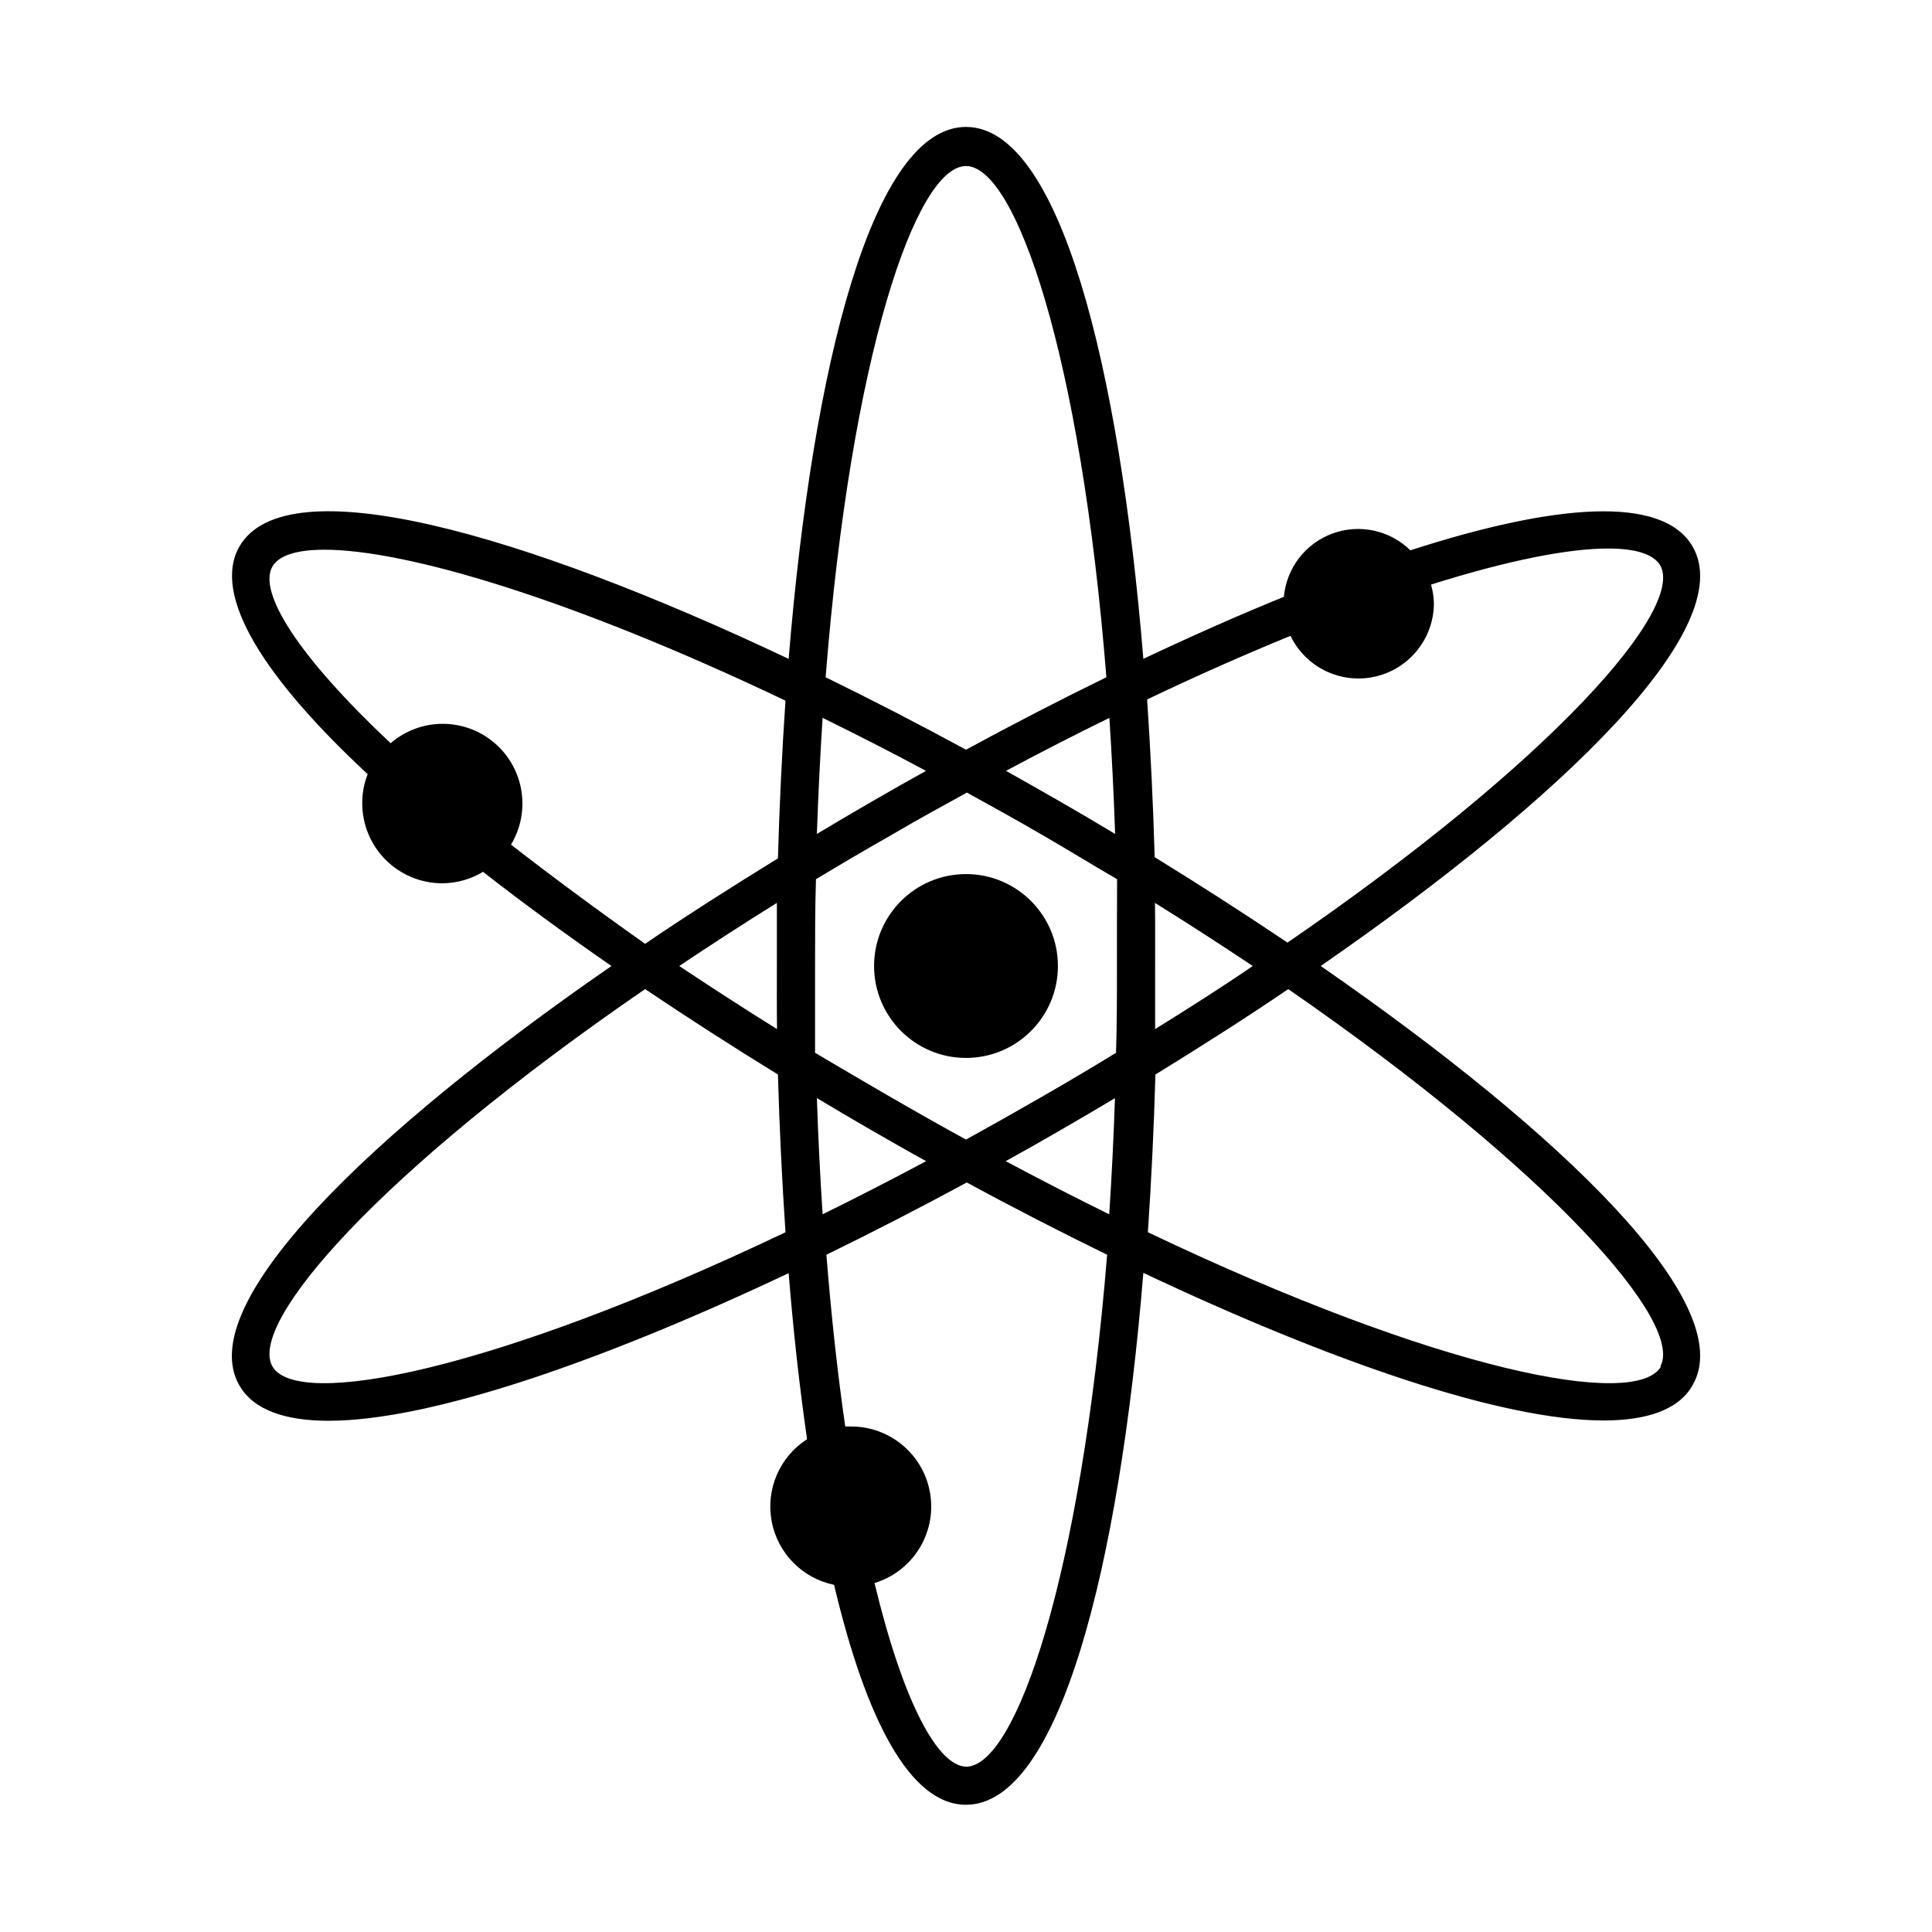
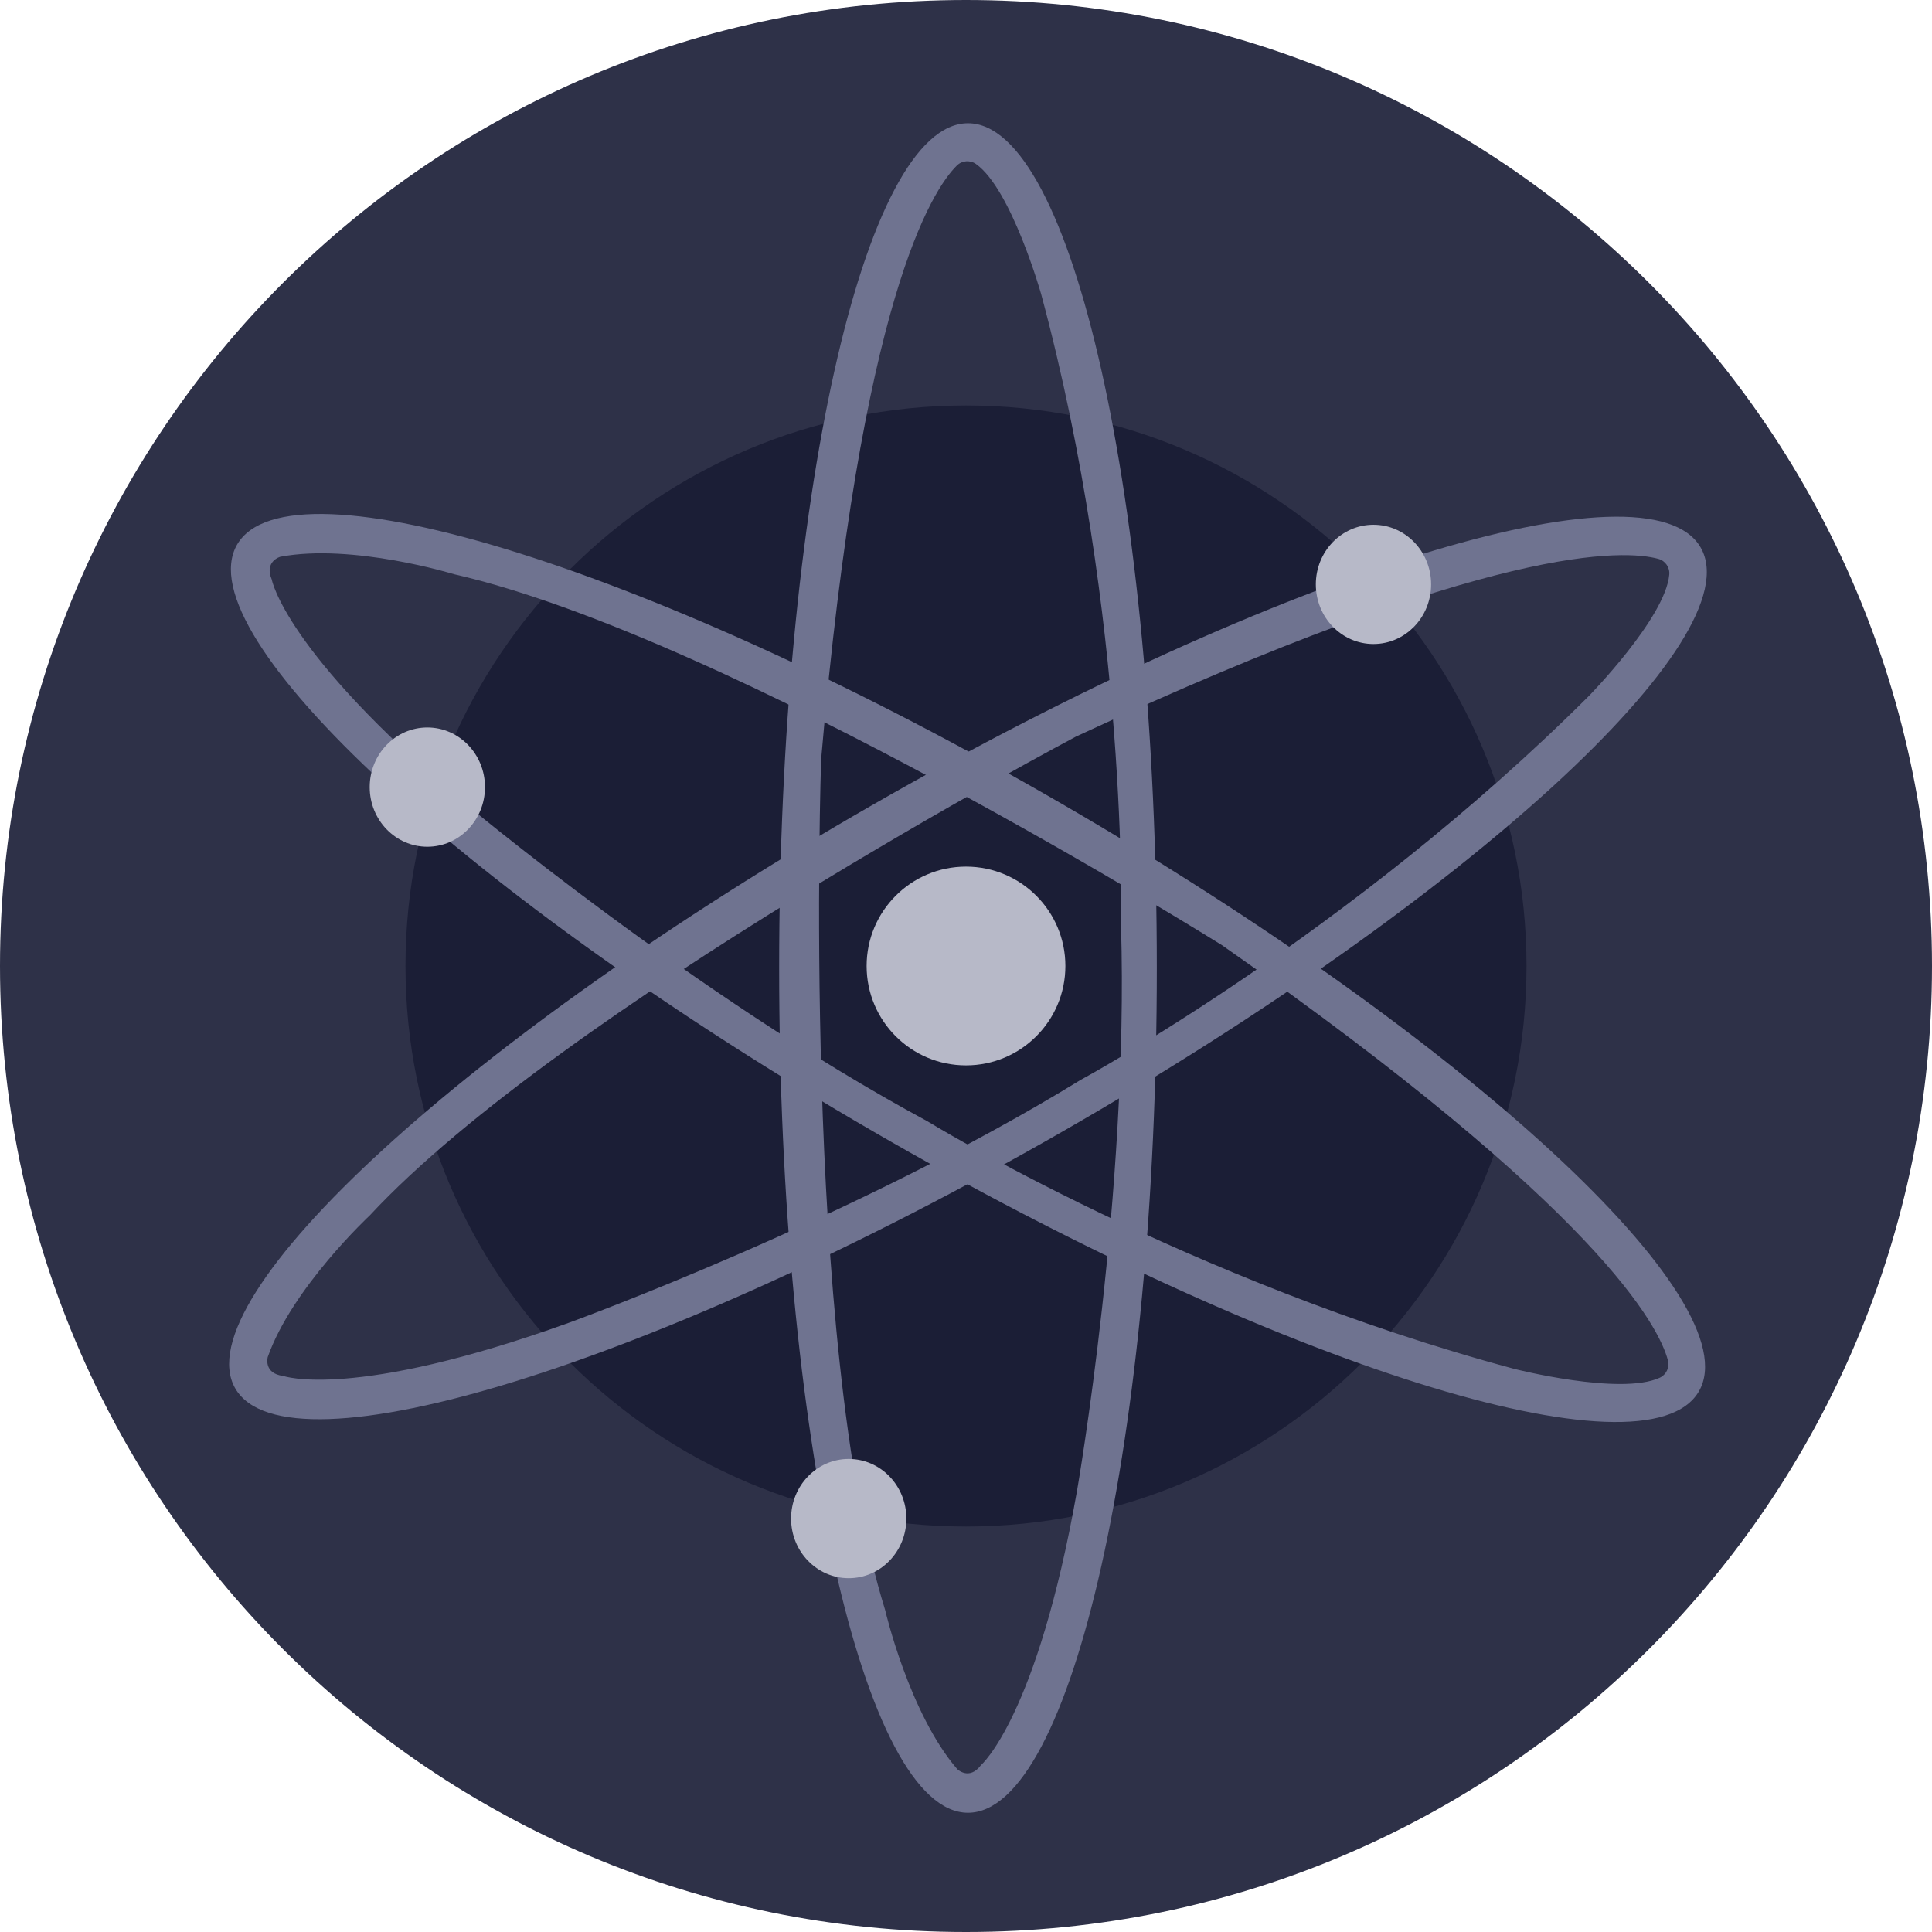
- <svg xmlns="http://www.w3.org/2000/svg" data-name="Layer 1" viewBox="0 0 128 128">
-   <path d="M87.5 64c16.1-11.14 27.73-22.44 24.64-27.79-2-3.44-9.14-2.84-18.7.25a4.94 4.94 0 0 0-8.38 3.08c-3 1.22-6.11 2.6-9.31 4.11C74.15 24.13 70.18 8.41 64 8.41S53.85 24.13 52.25 43.65c-17.7-8.37-33.3-12.8-36.39-7.44-1.86 3.27 1.73 8.79 8.5 15.08a5.13 5.13 0 0 0-.36 1.92 5.3 5.3 0 0 0 5.3 5.31 5.24 5.24 0 0 0 2.7-.76c2.64 2.06 5.49 4.15 8.51 6.24C24.4 75.14 12.77 86.44 15.86 91.79c.93 1.61 3 2.34 5.9 2.34 6.76 0 18.11-3.93 30.49-9.78.31 3.85.72 7.55 1.22 11a5.3 5.3 0 0 0 1.79 9.65c2.09 8.83 5 14.57 8.74 14.57 6.18 0 10.15-15.73 11.75-35.24 12.38 5.85 23.73 9.78 30.49 9.78 2.91 0 5-.73 5.9-2.34 3.09-5.33-8.54-16.63-24.64-27.77Zm-2-21.87A5 5 0 0 0 95 40a4.88 4.88 0 0 0-.19-1.27c5.1-1.61 9.1-2.39 11.73-2.39 1.85 0 3 .38 3.45 1.11 1.64 2.86-7 12.85-24.69 25-2.84-1.91-5.79-3.81-8.8-5.66-.1-3.54-.27-7-.5-10.45 3.33-1.59 6.53-3 9.49-4.21ZM69 72.68q-2.55 1.47-5 2.82-2.46-1.35-5-2.82t-5-2.93V64c0-2 0-3.88.06-5.75q2.4-1.45 5-2.93c1.7-1 3.37-1.91 5-2.81 1.64.9 3.31 1.83 5 2.81s3.35 2 4.95 2.93C74 60.12 74 62 74 64s0 3.88-.06 5.75q-2.38 1.46-4.94 2.93Zm4.87.07c-.09 2.68-.22 5.24-.38 7.7-2.22-1.09-4.5-2.26-6.86-3.52 1.22-.67 2.43-1.36 3.64-2.06s2.41-1.4 3.61-2.12Zm-12.51 4.18q-3.54 1.89-6.86 3.52c-.16-2.46-.29-5-.38-7.7 1.2.72 2.4 1.43 3.6 2.12s2.42 1.39 3.64 2.06Zm-9.88-8.75C49.21 66.77 47.06 65.37 45 64c2.05-1.37 4.2-2.77 6.47-4.18V64c0 1.39-.01 2.79.01 4.18Zm2.64-12.93q.14-4 .38-7.69c2.22 1.09 4.5 2.25 6.85 3.51a260.812 260.812 0 0 0-7.23 4.18Zm12.53-4.18c2.35-1.26 4.63-2.42 6.85-3.51q.24 3.69.38 7.69c-1.2-.72-2.4-1.43-3.6-2.12s-2.42-1.38-3.63-2.06Zm9.87 8.75c2.27 1.41 4.42 2.81 6.48 4.18-2 1.37-4.2 2.77-6.47 4.18V64c0-1.39.01-2.79-.01-4.18ZM64 11c3.29 0 7.61 12.51 9.3 33.87-3.07 1.5-6.19 3.11-9.3 4.8-3.11-1.69-6.23-3.3-9.3-4.8C56.39 23.46 60.71 11 64 11ZM33.83 56a5.28 5.28 0 0 0-7.95-6.76c-6.11-5.74-8.81-10-7.83-11.71.43-.73 1.6-1.11 3.45-1.11 5.31 0 16.19 3.16 30.54 10-.23 3.41-.4 6.91-.5 10.45-3 1.85-6 3.75-8.8 5.66-3.28-2.32-6.26-4.53-8.91-6.59ZM18.05 90.53c-1.64-2.86 7-12.85 24.69-25 2.84 1.91 5.79 3.81 8.8 5.66.1 3.54.27 7 .5 10.45-19.34 9.22-32.34 11.74-33.99 8.89Zm46 26.52c-1.93 0-4.22-4.31-6.11-12.17a5.3 5.3 0 0 0-1.55-10.37H56q-.75-5.16-1.25-11.38c3.07-1.5 6.19-3.1 9.3-4.79 3.11 1.69 6.23 3.29 9.3 4.79-1.74 21.4-6.05 33.92-9.35 33.92Zm46-26.52c-1.65 2.85-14.65.33-34-8.89.23-3.41.4-6.91.5-10.45 3-1.85 6-3.75 8.8-5.66 17.56 12.15 26.24 22.14 24.65 25Z" />
-   <circle cx="64" cy="64" r="6.09" />
+ <svg xmlns="http://www.w3.org/2000/svg" id="Layer_1" data-name="Layer 1" viewBox="0 0 2500 2500">
+   <circle cx="1250" cy="1250" r="1250" style="fill:#2e3148" />
+   <circle cx="1250" cy="1250" r="725.31" style="fill:#1b1e36" />
+   <path d="M1252.57,159.47c-134.93,0-244.34,489.4-244.34,1093.11s109.41,1093.11,244.34,1093.11,244.34-489.4,244.34-1093.11S1387.5,159.47,1252.57,159.47ZM1269.44,2284c-15.43,20.58-30.86,5.14-30.86,5.14-62.14-72-93.21-205.76-93.21-205.76-108.69-349.79-82.82-1100.82-82.82-1100.82,51.08-596.24,144-737.09,175.62-768.36a19.29,19.29,0,0,1,24.74-2c45.88,32.51,84.36,168.47,84.36,168.47,113.63,421.81,103.34,817.9,103.34,817.9,10.29,344.65-56.94,730.45-56.94,730.45C1341.92,2222.22,1269.44,2284,1269.44,2284Z" style="fill:#6f7390" />
+   <path d="M2200.72,708.59c-67.18-117.08-546.09,31.58-1070,332s-893.47,638.89-826.34,755.92,546.09-31.58,1070-332,893.47-638.89,826.34-755.92h0ZM366.36,1780.45c-25.72-3.24-19.91-24.38-19.91-24.38C378,1666.36,478.4,1572.84,478.4,1572.84c249.43-268.36,913.79-619.65,913.79-619.65,542.54-252.42,711.06-241.77,753.81-230a19.29,19.29,0,0,1,14,20.58c-5.14,56-104.17,157-104.17,157C1746.71,1209.36,1398,1397.58,1398,1397.58c-293.83,180.5-661.93,314.09-661.93,314.09-280.09,100.93-369.7,68.78-369.7,68.78h0Z" style="fill:#6f7390" />
+   <path d="M2198.35,1800.41c67.7-116.77-300.93-456.79-823-759.47S374.43,587.76,306.79,704.73s300.93,456.79,823.3,759.47S2130.71,1917.39,2198.35,1800.41ZM351.65,749.85c-10-23.71,11.11-29.42,11.11-29.42C456.22,702.78,587.5,743,587.5,743c357.15,81.33,994,480.25,994,480.25,490.33,343.11,565.53,494.24,576.8,537.14a19.29,19.29,0,0,1-10.7,22.43c-51.13,23.41-188.07-11.47-188.07-11.47-422.07-113.17-759.62-320.52-759.62-320.52-303.29-163.58-603.19-415.28-603.19-415.28-227.88-191.87-245-285.44-245-285.44Z" style="fill:#6f7390" />
+   <circle cx="1250" cy="1250" r="128.6" style="fill:#b7b9c8" />
+   <ellipse cx="1777.26" cy="756.17" rx="74.59" ry="77.16" style="fill:#b7b9c8" />
+   <ellipse cx="552.98" cy="1018.52" rx="74.59" ry="77.16" style="fill:#b7b9c8" />
+   <ellipse cx="1098.25" cy="1965.02" rx="74.59" ry="77.16" style="fill:#b7b9c8" />
</svg>
